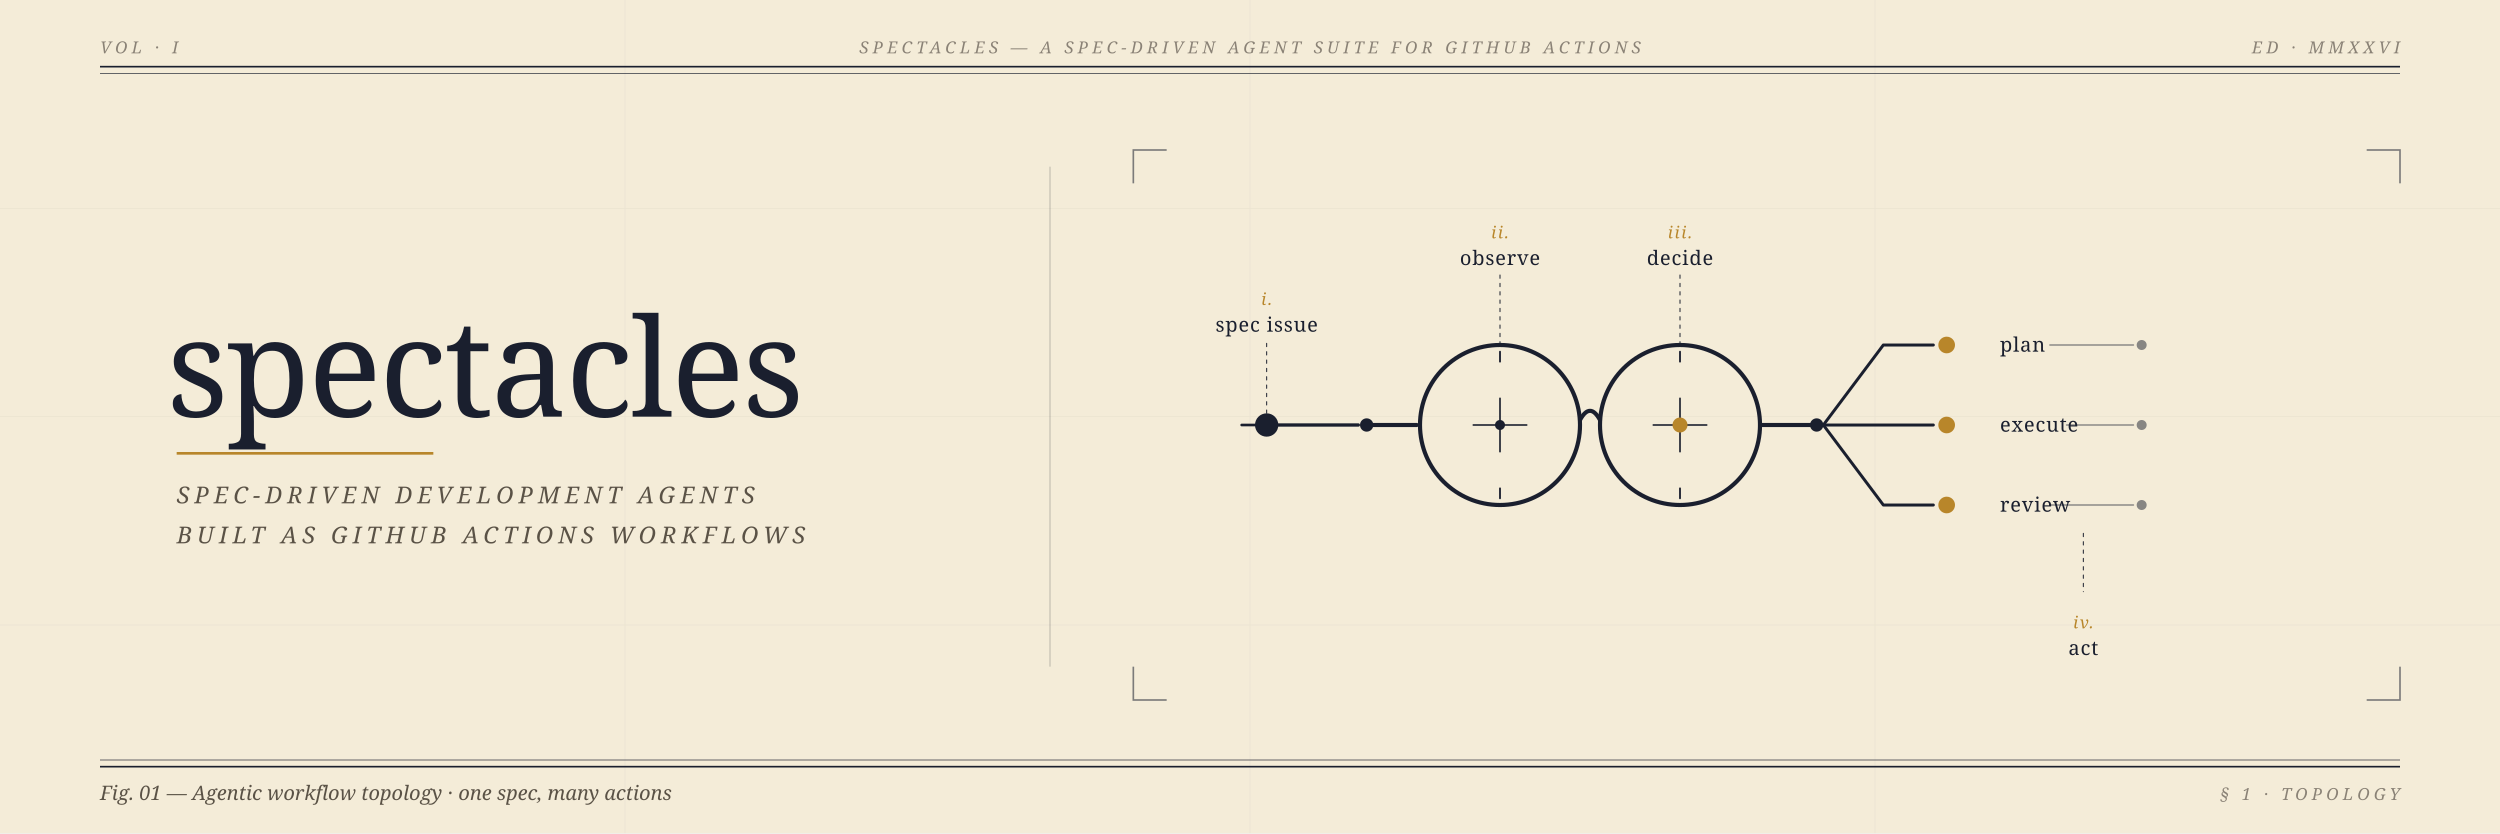
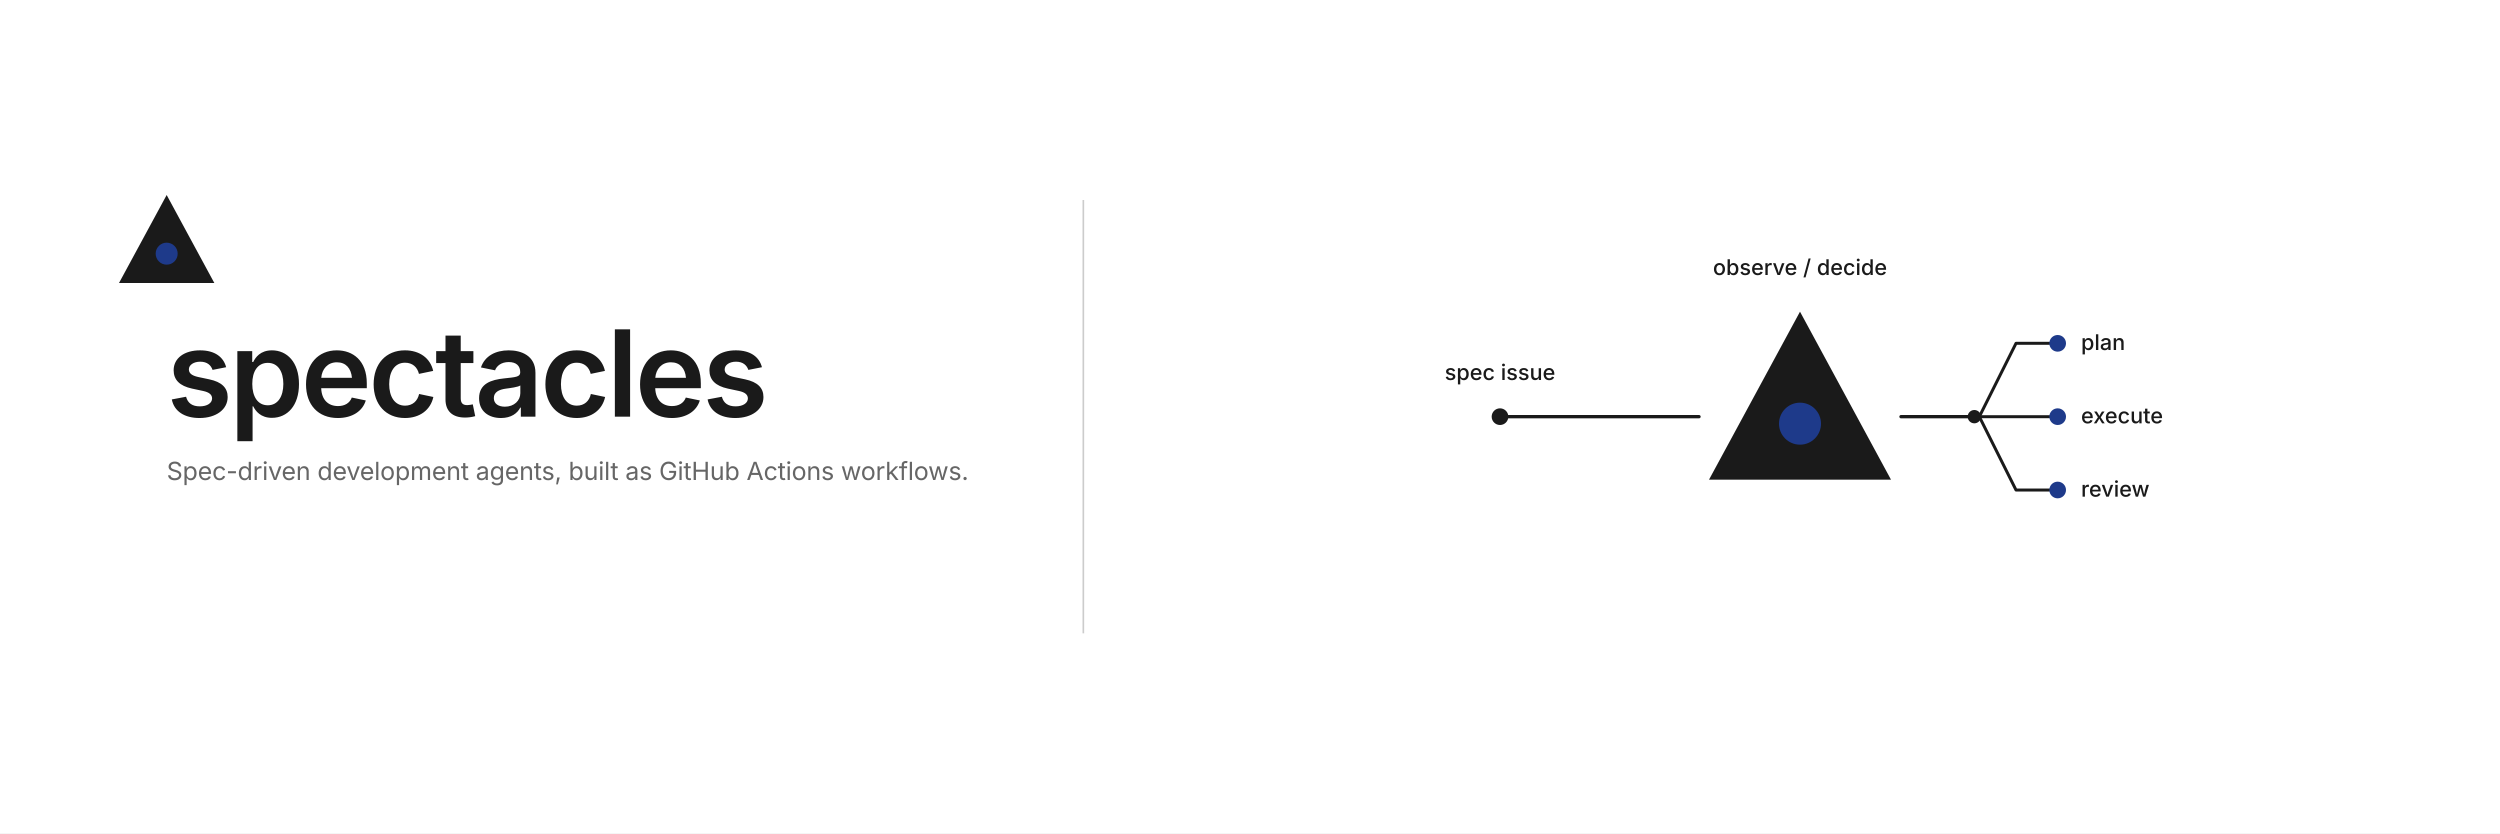
<svg xmlns="http://www.w3.org/2000/svg" viewBox="0 0 1500 500" width="1500" height="500">
-   <rect width="1500" height="500" fill="#f4ecd8" />
-   <g stroke="#1a1f2e" stroke-width="0.4" fill="none" opacity="0.05">
-     <line x1="0" y1="125" x2="1500" y2="125" />
-     <line x1="0" y1="250" x2="1500" y2="250" />
-     <line x1="0" y1="375" x2="1500" y2="375" />
-     <line x1="375" y1="0" x2="375" y2="500" />
-     <line x1="750" y1="0" x2="750" y2="500" />
-     <line x1="1125" y1="0" x2="1125" y2="500" />
+   <rect width="1500" height="500" fill="#ffffff" />
+   <g transform="translate(100 250)">
+     <g transform="translate(0 -100)">
+       <g transform="scale(1.1)">
+         <path d="M 0 -30 L 26 18 L -26 18 Z" fill="#1a1a1a" />
+         <circle cx="0" cy="2" r="6" fill="#1e3a8a" />
+       </g>
+     </g>
+     <text x="0" y="0" font-family="Inter, system-ui, -apple-system, 'Segoe UI', Roboto, sans-serif" font-size="72" font-weight="600" fill="#1a1a1a" letter-spacing="-2">spectacles</text>
+     <text x="0" y="38" font-family="Inter, system-ui, -apple-system, 'Segoe UI', Roboto, sans-serif" font-size="15" font-weight="400" fill="#666666" letter-spacing="-0.1">Spec-driven development agents, built as GitHub Actions workflows.</text>
  </g>
-   <line x1="60" y1="40" x2="1440" y2="40" stroke="#1a1f2e" stroke-width="1" />
-   <line x1="60" y1="44" x2="1440" y2="44" stroke="#1a1f2e" stroke-width="0.4" />
-   <text x="60" y="32" font-family="Fraunces, Georgia, serif" font-size="10" font-style="italic" fill="#8a8276" letter-spacing="2.5">VOL · I</text>
-   <text x="750" y="32" text-anchor="middle" font-family="Fraunces, Georgia, serif" font-size="10" font-style="italic" fill="#8a8276" letter-spacing="2.5">SPECTACLES — A SPEC-DRIVEN AGENT SUITE FOR GITHUB ACTIONS</text>
-   <text x="1440" y="32" text-anchor="end" font-family="Fraunces, Georgia, serif" font-size="10" font-style="italic" fill="#8a8276" letter-spacing="2.5">ED · MMXXVI</text>
-   <line x1="60" y1="456" x2="1440" y2="456" stroke="#1a1f2e" stroke-width="0.4" />
-   <line x1="60" y1="460" x2="1440" y2="460" stroke="#1a1f2e" stroke-width="1" />
-   <text x="60" y="480" font-family="Fraunces, Georgia, serif" font-size="12" font-style="italic" fill="#5a5246">Fig. 01 — Agentic workflow topology · one spec, many actions</text>
-   <text x="1440" y="480" text-anchor="end" font-family="Fraunces, Georgia, serif" font-size="10" font-style="italic" fill="#8a8276" letter-spacing="2.5">§ 1 · TOPOLOGY</text>
-   <g transform="translate(100 250)">
-     <text x="0" y="0" font-family="Fraunces, Georgia, serif" font-size="82" font-weight="500" fill="#1a1f2e" letter-spacing="-1.2">spectacles</text>
-     <line x1="6" y1="22" x2="160" y2="22" stroke="#b8862a" stroke-width="1.6" />
-     <text x="6" y="52" font-family="Fraunces, Georgia, serif" font-size="14" font-style="italic" fill="#5a5246" letter-spacing="3">SPEC-DRIVEN DEVELOPMENT AGENTS</text>
-     <text x="6" y="76" font-family="Fraunces, Georgia, serif" font-size="14" font-style="italic" fill="#5a5246" letter-spacing="3">BUILT AS GITHUB ACTIONS WORKFLOWS</text>
-   </g>
-   <line x1="630" y1="100" x2="630" y2="400" stroke="#1a1f2e" stroke-width="0.4" opacity="0.4" />
-   <g stroke="#1a1f2e" stroke-width="1" fill="none" opacity="0.55">
-     <path d="M680 110 L 680 90 L 700 90" />
-     <path d="M1420 90 L 1440 90 L 1440 110" />
-     <path d="M680 400 L 680 420 L 700 420" />
-     <path d="M1420 420 L 1440 420 L 1440 400" />
-   </g>
-   <g transform="translate(1060 255)" fill="none" stroke="#1a1f2e" stroke-linecap="round" stroke-linejoin="round">
-     <circle cx="-300" cy="0" r="7" fill="#1a1f2e" stroke="none" />
-     <line x1="-315" y1="0" x2="-305" y2="0" stroke-width="1.6" />
-     <line x1="-300" y1="-7" x2="-300" y2="-50" stroke-width="0.6" stroke-dasharray="2 3" />
-     <text x="-300" y="-72" text-anchor="middle" font-family="Fraunces, Georgia, serif" font-size="10" font-weight="500" font-style="italic" fill="#b8862a" stroke="none" letter-spacing="1">i.</text>
-     <text x="-300" y="-56" text-anchor="middle" font-family="Fraunces, Georgia, serif" font-size="12" fill="#1a1f2e" stroke="none" letter-spacing="0.5">spec issue</text>
-     <path d="M-293 0 L -245 0" stroke-width="2" />
-     <circle cx="-240" cy="0" r="4" fill="#1a1f2e" stroke="none" />
-     <path d="M-236 0 L -210 0" stroke-width="2.5" />
-     <circle cx="-160" cy="0" r="48" stroke-width="2.5" />
-     <line x1="-176" y1="0" x2="-144" y2="0" stroke-width="1" />
-     <line x1="-160" y1="-16" x2="-160" y2="16" stroke-width="1" />
-     <circle cx="-160" cy="0" r="3" fill="#1a1f2e" stroke="none" />
-     <line x1="-160" y1="-44" x2="-160" y2="-38" stroke-width="1.1" />
-     <line x1="-160" y1="38" x2="-160" y2="44" stroke-width="1.1" />
-     <line x1="-160" y1="-48" x2="-160" y2="-90" stroke-width="0.6" stroke-dasharray="2 3" />
-     <text x="-160" y="-112" text-anchor="middle" font-family="Fraunces, Georgia, serif" font-size="10" font-weight="500" font-style="italic" fill="#b8862a" stroke="none" letter-spacing="1">ii.</text>
-     <text x="-160" y="-96" text-anchor="middle" font-family="Fraunces, Georgia, serif" font-size="12" fill="#1a1f2e" stroke="none" letter-spacing="0.5">observe</text>
-     <path d="M-112 -3 Q -106 -14 -100 -3" stroke-width="2.5" />
-     <circle cx="-52" cy="0" r="48" stroke-width="2.5" />
-     <line x1="-68" y1="0" x2="-36" y2="0" stroke-width="1" />
-     <line x1="-52" y1="-16" x2="-52" y2="16" stroke-width="1" />
-     <circle cx="-52" cy="0" r="4.5" fill="#b8862a" stroke="none" />
-     <line x1="-52" y1="-44" x2="-52" y2="-38" stroke-width="1.1" />
-     <line x1="-52" y1="38" x2="-52" y2="44" stroke-width="1.1" />
-     <line x1="-52" y1="-48" x2="-52" y2="-90" stroke-width="0.6" stroke-dasharray="2 3" />
-     <text x="-52" y="-112" text-anchor="middle" font-family="Fraunces, Georgia, serif" font-size="10" font-weight="500" font-style="italic" fill="#b8862a" stroke="none" letter-spacing="1">iii.</text>
-     <text x="-52" y="-96" text-anchor="middle" font-family="Fraunces, Georgia, serif" font-size="12" fill="#1a1f2e" stroke="none" letter-spacing="0.5">decide</text>
-     <path d="M-4 0 L 26 0" stroke-width="2.5" />
-     <circle cx="30" cy="0" r="4" fill="#1a1f2e" stroke="none" />
-     <path d="M34 0 L 70 -48 L 100 -48" stroke-width="1.8" />
-     <path d="M34 0 L 100 0" stroke-width="1.8" />
-     <path d="M34 0 L 70 48 L 100 48" stroke-width="1.8" />
-     <circle cx="108" cy="-48" r="5" fill="#b8862a" stroke="none" />
-     <circle cx="108" cy="0" r="5" fill="#b8862a" stroke="none" />
-     <circle cx="108" cy="48" r="5" fill="#b8862a" stroke="none" />
-     <text x="140" y="-44" font-family="Fraunces, Georgia, serif" font-size="12" fill="#1a1f2e" stroke="none" letter-spacing="0.5">plan</text>
-     <text x="140" y="4" font-family="Fraunces, Georgia, serif" font-size="12" fill="#1a1f2e" stroke="none" letter-spacing="0.5">execute</text>
-     <text x="140" y="52" font-family="Fraunces, Georgia, serif" font-size="12" fill="#1a1f2e" stroke="none" letter-spacing="0.5">review</text>
-     <line x1="170" y1="-48" x2="220" y2="-48" stroke-width="1" opacity="0.45" />
-     <line x1="180" y1="0" x2="220" y2="0" stroke-width="1" opacity="0.45" />
-     <line x1="170" y1="48" x2="220" y2="48" stroke-width="1" opacity="0.45" />
-     <circle cx="225" cy="-48" r="3" fill="#1a1f2e" stroke="none" opacity="0.5" />
-     <circle cx="225" cy="0" r="3" fill="#1a1f2e" stroke="none" opacity="0.5" />
-     <circle cx="225" cy="48" r="3" fill="#1a1f2e" stroke="none" opacity="0.5" />
-     <line x1="190" y1="65" x2="190" y2="100" stroke-width="0.6" stroke-dasharray="2 3" />
-     <text x="190" y="122" text-anchor="middle" font-family="Fraunces, Georgia, serif" font-size="10" font-weight="500" font-style="italic" fill="#b8862a" stroke="none" letter-spacing="1">iv.</text>
-     <text x="190" y="138" text-anchor="middle" font-family="Fraunces, Georgia, serif" font-size="12" fill="#1a1f2e" stroke="none" letter-spacing="0.5">act</text>
+   <line x1="650" y1="120" x2="650" y2="380" stroke="#999999" stroke-width="1" opacity="0.5" />
+   <g transform="translate(1080 250)">
+     <circle cx="-180" cy="0" r="5" fill="#1a1a1a" />
+     <line x1="-175" y1="0" x2="-60.6" y2="0" stroke="#1a1a1a" stroke-width="2" stroke-linecap="round" />
+     <text x="-180" y="-22" text-anchor="middle" font-family="Inter, system-ui, -apple-system, 'Segoe UI', Roboto, sans-serif" font-size="13" font-weight="500" fill="#1a1a1a">spec issue</text>
+     <g>
+       <g transform="scale(2.1)">
+         <path d="M 0 -30 L 26 18 L -26 18 Z" fill="#1a1a1a" />
+         <circle cx="0" cy="2" r="6" fill="#1e3a8a" />
+       </g>
+     </g>
+     <text x="0" y="-85.0" text-anchor="middle" font-family="Inter, system-ui, -apple-system, 'Segoe UI', Roboto, sans-serif" font-size="13" font-weight="500" fill="#1a1a1a">observe / decide</text>
+     <line x1="60.6" y1="0" x2="101.6" y2="0" stroke="#1a1a1a" stroke-width="2" stroke-linecap="round" />
+     <circle cx="104.6" cy="0" r="4" fill="#1a1a1a" />
+     <path d="M 107.6 0 L 129.6 -44 L 149.6 -44" stroke="#1a1a1a" stroke-width="1.8" fill="none" stroke-linecap="round" stroke-linejoin="round" />
+     <circle cx="154.6" cy="-44" r="5" fill="#1e3a8a" />
+     <text x="168.6" y="-40" font-family="Inter, system-ui, -apple-system, 'Segoe UI', Roboto, sans-serif" font-size="13" font-weight="500" fill="#1a1a1a">plan</text>
+     <line x1="107.6" y1="0" x2="149.6" y2="0" stroke="#1a1a1a" stroke-width="1.8" stroke-linecap="round" />
+     <circle cx="154.6" cy="0" r="5" fill="#1e3a8a" />
+     <text x="168.6" y="4" font-family="Inter, system-ui, -apple-system, 'Segoe UI', Roboto, sans-serif" font-size="13" font-weight="500" fill="#1a1a1a">execute</text>
+     <path d="M 107.6 0 L 129.6 44 L 149.6 44" stroke="#1a1a1a" stroke-width="1.8" fill="none" stroke-linecap="round" stroke-linejoin="round" />
+     <circle cx="154.6" cy="44" r="5" fill="#1e3a8a" />
+     <text x="168.6" y="48" font-family="Inter, system-ui, -apple-system, 'Segoe UI', Roboto, sans-serif" font-size="13" font-weight="500" fill="#1a1a1a">review</text>
  </g>
</svg>
